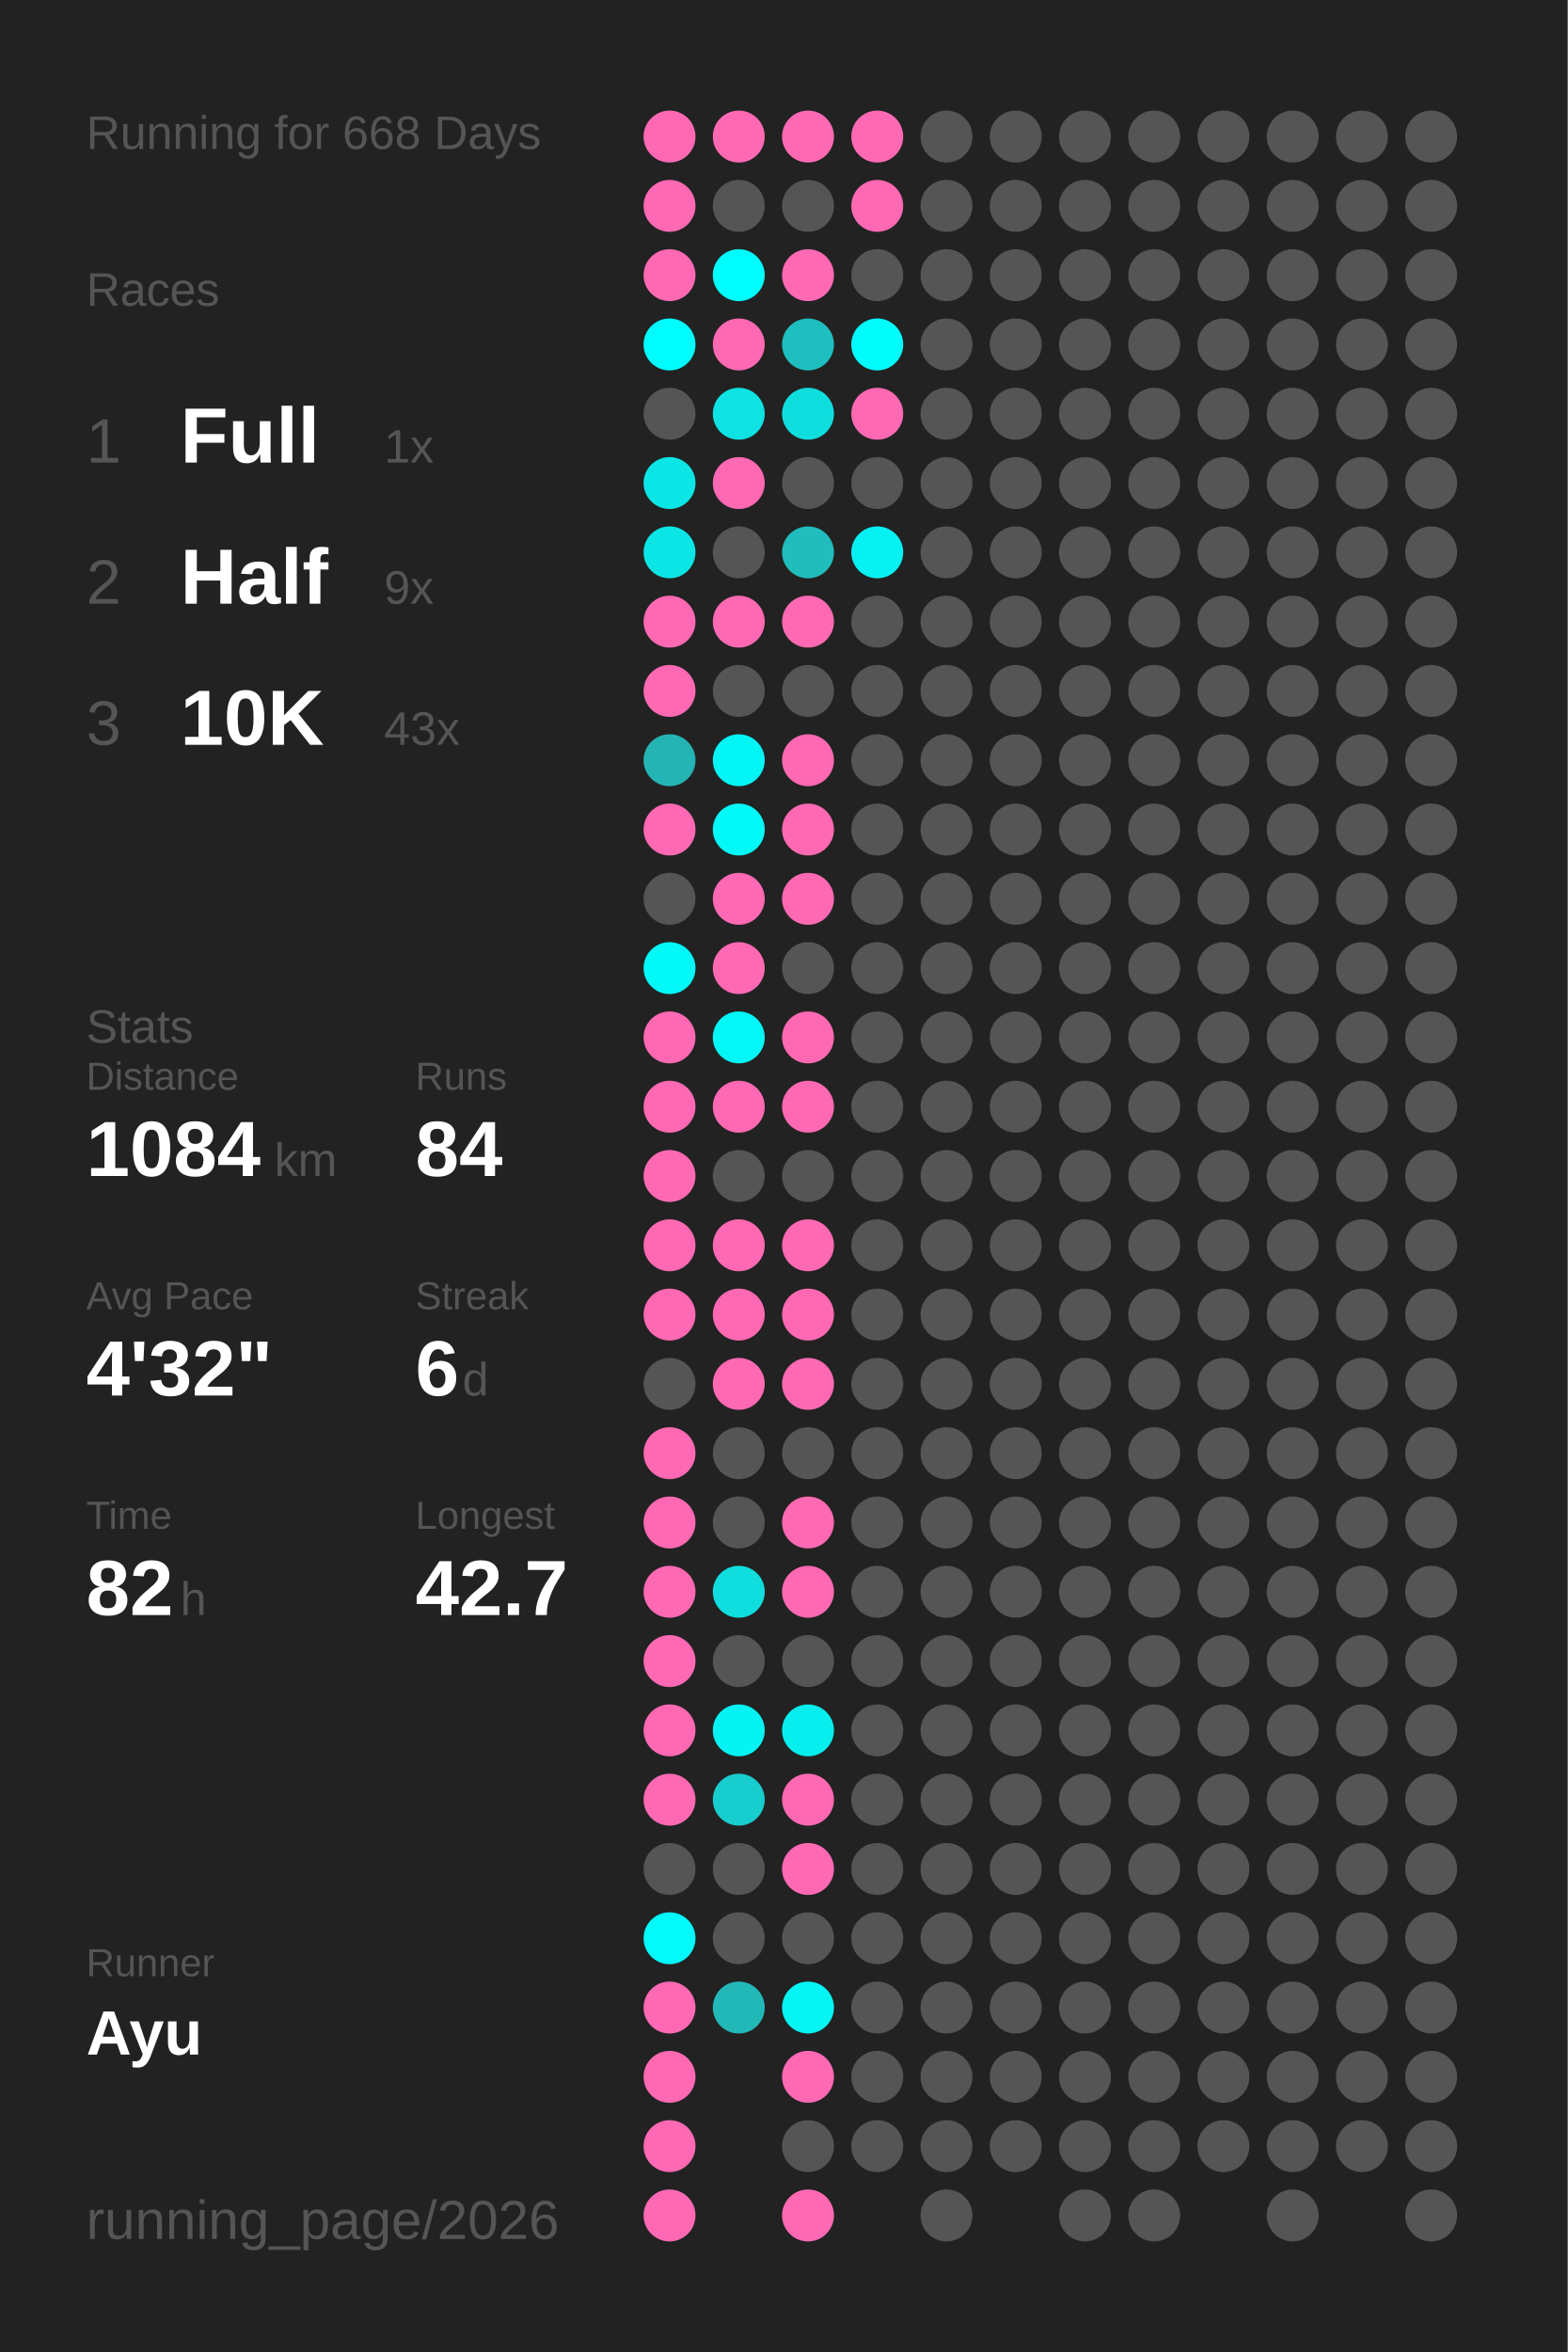
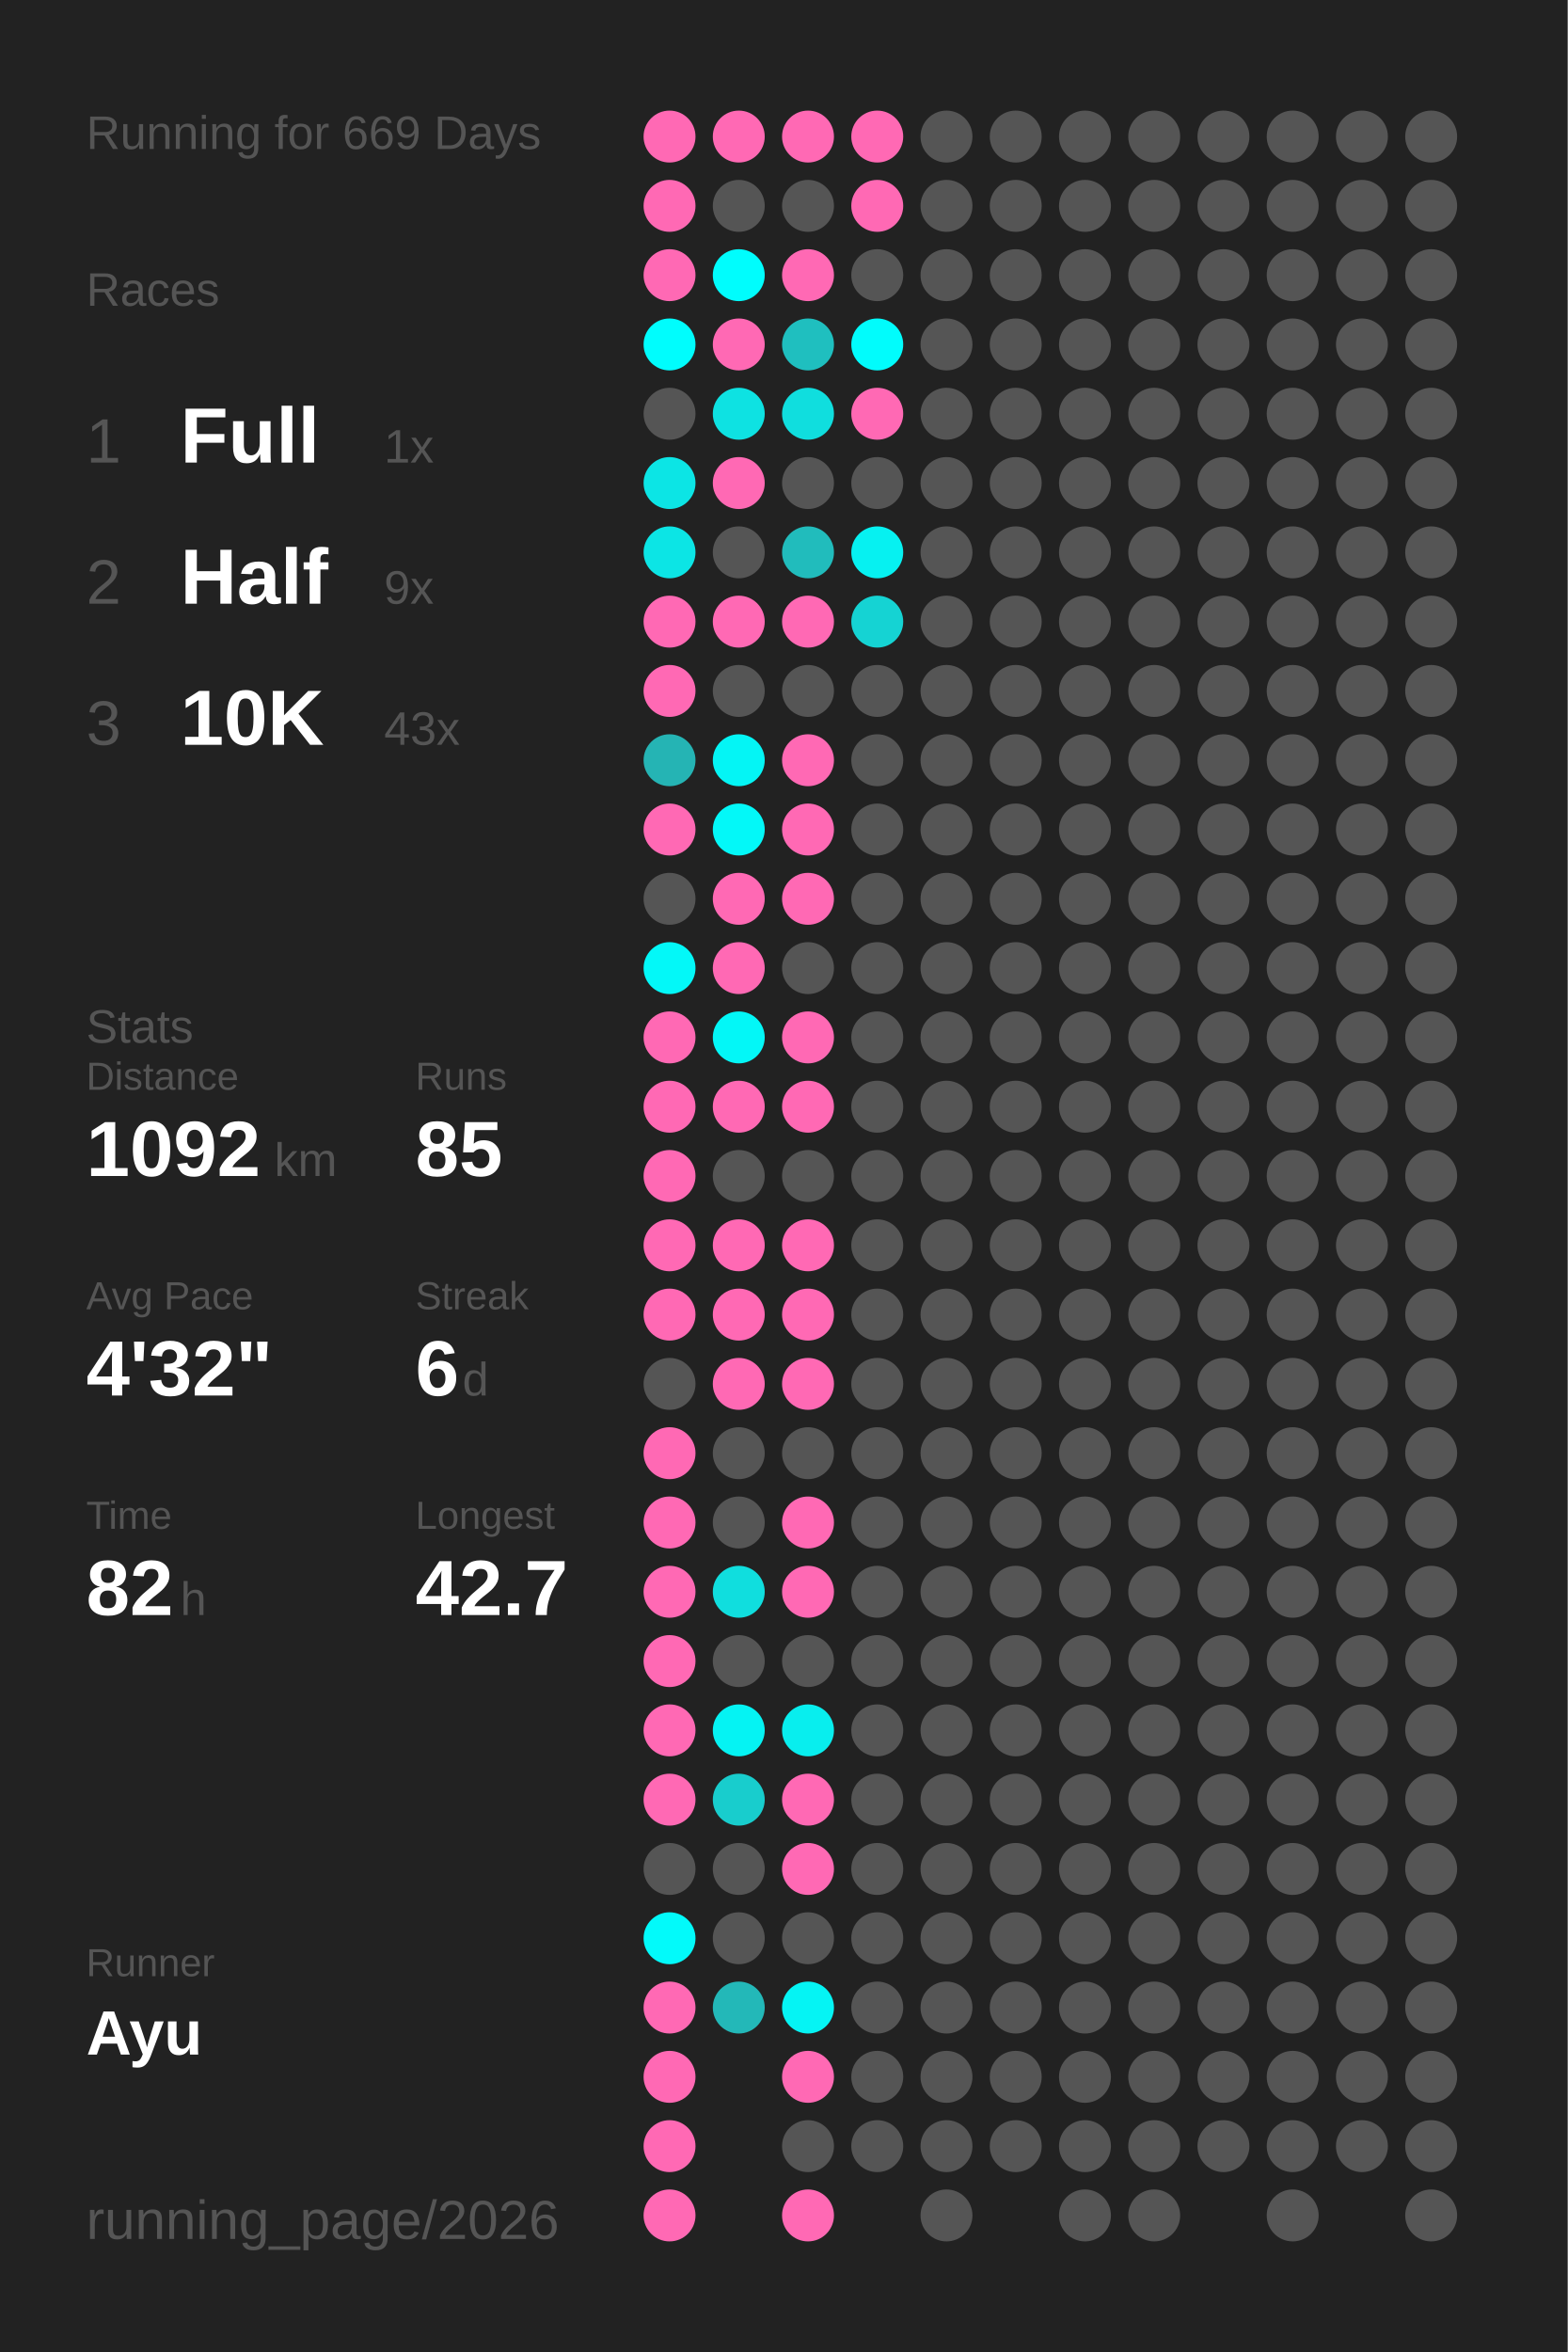
<svg xmlns="http://www.w3.org/2000/svg" baseProfile="full" height="300mm" version="1.1" viewBox="0,0,200,300" width="200mm">
  <defs />
  <rect fill="#222222" height="300" width="200" x="0" y="0" />
-   <text fill="#555555" style="font-size:6px; font-family:Arial;" x="11" y="19">Running for 668 Days</text>
+   <text fill="#555555" style="font-size:6px; font-family:Arial;" x="11" y="19">Running for 669 Days</text>
  <text fill="#555555" style="font-size:6px; font-family:Arial;" x="11" y="39">Races</text>
  <text fill="#555555" style="font-size:8px; font-family:Arial;" x="11" y="59">1</text>
  <text fill="#FFFFFF" style="font-size:10px; font-family:Arial; font-weight:bold;" x="23" y="59">Full</text>
  <text fill="#555555" style="font-size:6px; font-family:Arial;" x="49" y="59">1x</text>
  <text fill="#555555" style="font-size:8px; font-family:Arial;" x="11" y="77">2</text>
  <text fill="#FFFFFF" style="font-size:10px; font-family:Arial; font-weight:bold;" x="23" y="77">Half</text>
  <text fill="#555555" style="font-size:6px; font-family:Arial;" x="49" y="77">9x</text>
  <text fill="#555555" style="font-size:8px; font-family:Arial;" x="11" y="95">3</text>
  <text fill="#FFFFFF" style="font-size:10px; font-family:Arial; font-weight:bold;" x="23" y="95">10K</text>
  <text fill="#555555" style="font-size:6px; font-family:Arial;" x="49" y="95">43x</text>
  <text fill="#555555" style="font-size:6px; font-family:Arial;" x="11" y="133">Stats</text>
  <text fill="#555555" style="font-size:5px; font-family:Arial;" x="11" y="139">Distance</text>
-   <text fill="#FFFFFF" style="font-size:10px; font-family:Arial; font-weight:bold;" x="11" y="150">1084</text>
+   <text fill="#FFFFFF" style="font-size:10px; font-family:Arial; font-weight:bold;" x="11" y="150">1092</text>
  <text fill="#555555" style="font-size:6px; font-family:Arial;" x="35" y="150">km</text>
  <text fill="#555555" style="font-size:5px; font-family:Arial;" x="53" y="139">Runs</text>
-   <text fill="#FFFFFF" style="font-size:10px; font-family:Arial; font-weight:bold;" x="53" y="150">84</text>
+   <text fill="#FFFFFF" style="font-size:10px; font-family:Arial; font-weight:bold;" x="53" y="150">85</text>
  <text fill="#555555" style="font-size:5px; font-family:Arial;" x="11" y="167">Avg Pace</text>
  <text fill="#FFFFFF" style="font-size:10px; font-family:Arial; font-weight:bold;" x="11" y="178">4'32"</text>
  <text fill="#555555" style="font-size:5px; font-family:Arial;" x="53" y="167">Streak</text>
  <text fill="#FFFFFF" style="font-size:10px; font-family:Arial; font-weight:bold;" x="53" y="178">6</text>
  <text fill="#555555" style="font-size:6px; font-family:Arial;" x="59" y="178">d</text>
  <text fill="#555555" style="font-size:5px; font-family:Arial;" x="11" y="195">Time</text>
  <text fill="#FFFFFF" style="font-size:10px; font-family:Arial; font-weight:bold;" x="11" y="206">82</text>
  <text fill="#555555" style="font-size:6px; font-family:Arial;" x="23" y="206">h</text>
  <text fill="#555555" style="font-size:5px; font-family:Arial;" x="53" y="195">Longest</text>
  <text fill="#FFFFFF" style="font-size:10px; font-family:Arial; font-weight:bold;" x="53" y="206">42.7</text>
  <text fill="#555555" style="font-size:5px; font-family:Arial;" x="11" y="252.065">Runner</text>
  <text fill="#FFFFFF" style="font-size:8px; font-family:Arial; font-weight:bold;" x="11" y="262.065">Ayu</text>
  <text fill="#555555" style="font-size:7px; font-family:Arial;" x="11" y="285.581">running_page/2026</text>
  <circle cx="85.417" cy="17.419" fill="#ff69b4" r="3.312" />
  <circle cx="85.417" cy="26.258" fill="#ff69b4" r="3.312" />
  <circle cx="85.417" cy="35.097" fill="#ff69b4" r="3.312" />
  <circle cx="85.417" cy="43.935" fill="#00fdfd" r="3.312" />
  <circle cx="85.417" cy="52.774" fill="#555555" r="3.312" />
  <circle cx="85.417" cy="61.613" fill="#0ce5e5" r="3.312" />
  <circle cx="85.417" cy="70.452" fill="#0ce5e5" r="3.312" />
  <circle cx="85.417" cy="79.29" fill="#ff69b4" r="3.312" />
  <circle cx="85.417" cy="88.129" fill="#ff69b4" r="3.312" />
  <circle cx="85.417" cy="96.968" fill="#25b4b4" r="3.312" />
  <circle cx="85.417" cy="105.806" fill="#ff69b4" r="3.312" />
  <circle cx="85.417" cy="114.645" fill="#555555" r="3.312" />
  <circle cx="85.417" cy="123.484" fill="#03f8f8" r="3.312" />
  <circle cx="85.417" cy="132.323" fill="#ff69b4" r="3.312" />
  <circle cx="85.417" cy="141.161" fill="#ff69b4" r="3.312" />
  <circle cx="85.417" cy="150" fill="#ff69b4" r="3.312" />
  <circle cx="85.417" cy="158.839" fill="#ff69b4" r="3.312" />
  <circle cx="85.417" cy="167.677" fill="#ff69b4" r="3.312" />
  <circle cx="85.417" cy="176.516" fill="#555555" r="3.312" />
  <circle cx="85.417" cy="185.355" fill="#ff69b4" r="3.312" />
  <circle cx="85.417" cy="194.194" fill="#ff69b4" r="3.312" />
  <circle cx="85.417" cy="203.032" fill="#ff69b4" r="3.312" />
  <circle cx="85.417" cy="211.871" fill="#ff69b4" r="3.312" />
  <circle cx="85.417" cy="220.71" fill="#ff69b4" r="3.312" />
  <circle cx="85.417" cy="229.548" fill="#ff69b4" r="3.312" />
  <circle cx="85.417" cy="238.387" fill="#555555" r="3.312" />
  <circle cx="85.417" cy="247.226" fill="#02fafa" r="3.312" />
  <circle cx="85.417" cy="256.065" fill="#ff69b4" r="3.312" />
  <circle cx="85.417" cy="264.903" fill="#ff69b4" r="3.312" />
  <circle cx="85.417" cy="273.742" fill="#ff69b4" r="3.312" />
  <circle cx="85.417" cy="282.581" fill="#ff69b4" r="3.312" />
  <circle cx="94.25" cy="17.419" fill="#ff69b4" r="3.312" />
  <circle cx="94.25" cy="26.258" fill="#555555" r="3.312" />
  <circle cx="94.25" cy="35.097" fill="#00fdfd" r="3.312" />
  <circle cx="94.25" cy="43.935" fill="#ff69b4" r="3.312" />
  <circle cx="94.25" cy="52.774" fill="#0ee2e2" r="3.312" />
  <circle cx="94.25" cy="61.613" fill="#ff69b4" r="3.312" />
  <circle cx="94.25" cy="70.452" fill="#555555" r="3.312" />
  <circle cx="94.25" cy="79.29" fill="#ff69b4" r="3.312" />
  <circle cx="94.25" cy="88.129" fill="#555555" r="3.312" />
  <circle cx="94.25" cy="96.968" fill="#04f5f5" r="3.312" />
  <circle cx="94.25" cy="105.806" fill="#03f8f8" r="3.312" />
  <circle cx="94.25" cy="114.645" fill="#ff69b4" r="3.312" />
  <circle cx="94.25" cy="123.484" fill="#ff69b4" r="3.312" />
  <circle cx="94.25" cy="132.323" fill="#03f7f7" r="3.312" />
  <circle cx="94.25" cy="141.161" fill="#ff69b4" r="3.312" />
  <circle cx="94.25" cy="150" fill="#555555" r="3.312" />
  <circle cx="94.25" cy="158.839" fill="#ff69b4" r="3.312" />
  <circle cx="94.25" cy="167.677" fill="#ff69b4" r="3.312" />
  <circle cx="94.25" cy="176.516" fill="#ff69b4" r="3.312" />
  <circle cx="94.25" cy="185.355" fill="#555555" r="3.312" />
  <circle cx="94.25" cy="194.194" fill="#555555" r="3.312" />
  <circle cx="94.25" cy="203.032" fill="#10dede" r="3.312" />
  <circle cx="94.25" cy="211.871" fill="#555555" r="3.312" />
  <circle cx="94.25" cy="220.71" fill="#05f3f3" r="3.312" />
  <circle cx="94.25" cy="229.548" fill="#18cdcd" r="3.312" />
  <circle cx="94.25" cy="238.387" fill="#555555" r="3.312" />
  <circle cx="94.25" cy="247.226" fill="#555555" r="3.312" />
  <circle cx="94.25" cy="256.065" fill="#23b8b8" r="3.312" />
  <circle cx="103.083" cy="17.419" fill="#ff69b4" r="3.312" />
  <circle cx="103.083" cy="26.258" fill="#555555" r="3.312" />
  <circle cx="103.083" cy="35.097" fill="#ff69b4" r="3.312" />
  <circle cx="103.083" cy="43.935" fill="#1fbfbf" r="3.312" />
  <circle cx="103.083" cy="52.774" fill="#10dede" r="3.312" />
  <circle cx="103.083" cy="61.613" fill="#555555" r="3.312" />
  <circle cx="103.083" cy="70.452" fill="#21bcbc" r="3.312" />
  <circle cx="103.083" cy="79.29" fill="#ff69b4" r="3.312" />
  <circle cx="103.083" cy="88.129" fill="#555555" r="3.312" />
  <circle cx="103.083" cy="96.968" fill="#ff69b4" r="3.312" />
  <circle cx="103.083" cy="105.806" fill="#ff69b4" r="3.312" />
  <circle cx="103.083" cy="114.645" fill="#ff69b4" r="3.312" />
  <circle cx="103.083" cy="123.484" fill="#555555" r="3.312" />
  <circle cx="103.083" cy="132.323" fill="#ff69b4" r="3.312" />
  <circle cx="103.083" cy="141.161" fill="#ff69b4" r="3.312" />
  <circle cx="103.083" cy="150" fill="#555555" r="3.312" />
  <circle cx="103.083" cy="158.839" fill="#ff69b4" r="3.312" />
  <circle cx="103.083" cy="167.677" fill="#ff69b4" r="3.312" />
  <circle cx="103.083" cy="176.516" fill="#ff69b4" r="3.312" />
  <circle cx="103.083" cy="185.355" fill="#555555" r="3.312" />
  <circle cx="103.083" cy="194.194" fill="#ff69b4" r="3.312" />
  <circle cx="103.083" cy="203.032" fill="#ff69b4" r="3.312" />
  <circle cx="103.083" cy="211.871" fill="#555555" r="3.312" />
  <circle cx="103.083" cy="220.71" fill="#08eeee" r="3.312" />
  <circle cx="103.083" cy="229.548" fill="#ff69b4" r="3.312" />
  <circle cx="103.083" cy="238.387" fill="#ff69b4" r="3.312" />
  <circle cx="103.083" cy="247.226" fill="#555555" r="3.312" />
  <circle cx="103.083" cy="256.065" fill="#05f4f4" r="3.312" />
  <circle cx="103.083" cy="264.903" fill="#ff69b4" r="3.312" />
  <circle cx="103.083" cy="273.742" fill="#555555" r="3.312" />
  <circle cx="103.083" cy="282.581" fill="#ff69b4" r="3.312" />
  <circle cx="111.917" cy="17.419" fill="#ff69b4" r="3.312" />
  <circle cx="111.917" cy="26.258" fill="#ff69b4" r="3.312" />
  <circle cx="111.917" cy="35.097" fill="#555555" r="3.312" />
  <circle cx="111.917" cy="43.935" fill="#01fcfc" r="3.312" />
  <circle cx="111.917" cy="52.774" fill="#ff69b4" r="3.312" />
  <circle cx="111.917" cy="61.613" fill="#555555" r="3.312" />
  <circle cx="111.917" cy="70.452" fill="#06f1f1" r="3.312" />
-   <circle cx="111.917" cy="79.29" fill="#555555" r="3.312" />
+   <circle cx="111.917" cy="79.29" fill="#15d3d3" r="3.312" />
  <circle cx="111.917" cy="88.129" fill="#555555" r="3.312" />
  <circle cx="111.917" cy="96.968" fill="#555555" r="3.312" />
  <circle cx="111.917" cy="105.806" fill="#555555" r="3.312" />
  <circle cx="111.917" cy="114.645" fill="#555555" r="3.312" />
  <circle cx="111.917" cy="123.484" fill="#555555" r="3.312" />
  <circle cx="111.917" cy="132.323" fill="#555555" r="3.312" />
  <circle cx="111.917" cy="141.161" fill="#555555" r="3.312" />
  <circle cx="111.917" cy="150" fill="#555555" r="3.312" />
  <circle cx="111.917" cy="158.839" fill="#555555" r="3.312" />
  <circle cx="111.917" cy="167.677" fill="#555555" r="3.312" />
  <circle cx="111.917" cy="176.516" fill="#555555" r="3.312" />
  <circle cx="111.917" cy="185.355" fill="#555555" r="3.312" />
  <circle cx="111.917" cy="194.194" fill="#555555" r="3.312" />
  <circle cx="111.917" cy="203.032" fill="#555555" r="3.312" />
  <circle cx="111.917" cy="211.871" fill="#555555" r="3.312" />
  <circle cx="111.917" cy="220.71" fill="#555555" r="3.312" />
  <circle cx="111.917" cy="229.548" fill="#555555" r="3.312" />
  <circle cx="111.917" cy="238.387" fill="#555555" r="3.312" />
  <circle cx="111.917" cy="247.226" fill="#555555" r="3.312" />
  <circle cx="111.917" cy="256.065" fill="#555555" r="3.312" />
  <circle cx="111.917" cy="264.903" fill="#555555" r="3.312" />
  <circle cx="111.917" cy="273.742" fill="#555555" r="3.312" />
  <circle cx="120.75" cy="17.419" fill="#555555" r="3.312" />
  <circle cx="120.75" cy="26.258" fill="#555555" r="3.312" />
  <circle cx="120.75" cy="35.097" fill="#555555" r="3.312" />
  <circle cx="120.75" cy="43.935" fill="#555555" r="3.312" />
  <circle cx="120.75" cy="52.774" fill="#555555" r="3.312" />
  <circle cx="120.75" cy="61.613" fill="#555555" r="3.312" />
  <circle cx="120.75" cy="70.452" fill="#555555" r="3.312" />
  <circle cx="120.75" cy="79.29" fill="#555555" r="3.312" />
  <circle cx="120.75" cy="88.129" fill="#555555" r="3.312" />
  <circle cx="120.75" cy="96.968" fill="#555555" r="3.312" />
  <circle cx="120.75" cy="105.806" fill="#555555" r="3.312" />
  <circle cx="120.75" cy="114.645" fill="#555555" r="3.312" />
  <circle cx="120.75" cy="123.484" fill="#555555" r="3.312" />
  <circle cx="120.75" cy="132.323" fill="#555555" r="3.312" />
  <circle cx="120.75" cy="141.161" fill="#555555" r="3.312" />
  <circle cx="120.75" cy="150" fill="#555555" r="3.312" />
  <circle cx="120.75" cy="158.839" fill="#555555" r="3.312" />
  <circle cx="120.75" cy="167.677" fill="#555555" r="3.312" />
  <circle cx="120.75" cy="176.516" fill="#555555" r="3.312" />
  <circle cx="120.75" cy="185.355" fill="#555555" r="3.312" />
  <circle cx="120.75" cy="194.194" fill="#555555" r="3.312" />
  <circle cx="120.75" cy="203.032" fill="#555555" r="3.312" />
  <circle cx="120.75" cy="211.871" fill="#555555" r="3.312" />
  <circle cx="120.75" cy="220.71" fill="#555555" r="3.312" />
  <circle cx="120.75" cy="229.548" fill="#555555" r="3.312" />
  <circle cx="120.75" cy="238.387" fill="#555555" r="3.312" />
  <circle cx="120.75" cy="247.226" fill="#555555" r="3.312" />
  <circle cx="120.75" cy="256.065" fill="#555555" r="3.312" />
  <circle cx="120.75" cy="264.903" fill="#555555" r="3.312" />
  <circle cx="120.75" cy="273.742" fill="#555555" r="3.312" />
  <circle cx="120.75" cy="282.581" fill="#555555" r="3.312" />
  <circle cx="129.583" cy="17.419" fill="#555555" r="3.312" />
  <circle cx="129.583" cy="26.258" fill="#555555" r="3.312" />
  <circle cx="129.583" cy="35.097" fill="#555555" r="3.312" />
  <circle cx="129.583" cy="43.935" fill="#555555" r="3.312" />
  <circle cx="129.583" cy="52.774" fill="#555555" r="3.312" />
  <circle cx="129.583" cy="61.613" fill="#555555" r="3.312" />
  <circle cx="129.583" cy="70.452" fill="#555555" r="3.312" />
  <circle cx="129.583" cy="79.29" fill="#555555" r="3.312" />
  <circle cx="129.583" cy="88.129" fill="#555555" r="3.312" />
  <circle cx="129.583" cy="96.968" fill="#555555" r="3.312" />
  <circle cx="129.583" cy="105.806" fill="#555555" r="3.312" />
  <circle cx="129.583" cy="114.645" fill="#555555" r="3.312" />
  <circle cx="129.583" cy="123.484" fill="#555555" r="3.312" />
  <circle cx="129.583" cy="132.323" fill="#555555" r="3.312" />
  <circle cx="129.583" cy="141.161" fill="#555555" r="3.312" />
  <circle cx="129.583" cy="150" fill="#555555" r="3.312" />
  <circle cx="129.583" cy="158.839" fill="#555555" r="3.312" />
  <circle cx="129.583" cy="167.677" fill="#555555" r="3.312" />
  <circle cx="129.583" cy="176.516" fill="#555555" r="3.312" />
  <circle cx="129.583" cy="185.355" fill="#555555" r="3.312" />
  <circle cx="129.583" cy="194.194" fill="#555555" r="3.312" />
  <circle cx="129.583" cy="203.032" fill="#555555" r="3.312" />
  <circle cx="129.583" cy="211.871" fill="#555555" r="3.312" />
  <circle cx="129.583" cy="220.71" fill="#555555" r="3.312" />
  <circle cx="129.583" cy="229.548" fill="#555555" r="3.312" />
  <circle cx="129.583" cy="238.387" fill="#555555" r="3.312" />
  <circle cx="129.583" cy="247.226" fill="#555555" r="3.312" />
  <circle cx="129.583" cy="256.065" fill="#555555" r="3.312" />
  <circle cx="129.583" cy="264.903" fill="#555555" r="3.312" />
  <circle cx="129.583" cy="273.742" fill="#555555" r="3.312" />
  <circle cx="138.417" cy="17.419" fill="#555555" r="3.312" />
  <circle cx="138.417" cy="26.258" fill="#555555" r="3.312" />
  <circle cx="138.417" cy="35.097" fill="#555555" r="3.312" />
  <circle cx="138.417" cy="43.935" fill="#555555" r="3.312" />
  <circle cx="138.417" cy="52.774" fill="#555555" r="3.312" />
  <circle cx="138.417" cy="61.613" fill="#555555" r="3.312" />
  <circle cx="138.417" cy="70.452" fill="#555555" r="3.312" />
  <circle cx="138.417" cy="79.29" fill="#555555" r="3.312" />
  <circle cx="138.417" cy="88.129" fill="#555555" r="3.312" />
  <circle cx="138.417" cy="96.968" fill="#555555" r="3.312" />
  <circle cx="138.417" cy="105.806" fill="#555555" r="3.312" />
  <circle cx="138.417" cy="114.645" fill="#555555" r="3.312" />
  <circle cx="138.417" cy="123.484" fill="#555555" r="3.312" />
  <circle cx="138.417" cy="132.323" fill="#555555" r="3.312" />
  <circle cx="138.417" cy="141.161" fill="#555555" r="3.312" />
  <circle cx="138.417" cy="150" fill="#555555" r="3.312" />
  <circle cx="138.417" cy="158.839" fill="#555555" r="3.312" />
  <circle cx="138.417" cy="167.677" fill="#555555" r="3.312" />
  <circle cx="138.417" cy="176.516" fill="#555555" r="3.312" />
  <circle cx="138.417" cy="185.355" fill="#555555" r="3.312" />
  <circle cx="138.417" cy="194.194" fill="#555555" r="3.312" />
  <circle cx="138.417" cy="203.032" fill="#555555" r="3.312" />
  <circle cx="138.417" cy="211.871" fill="#555555" r="3.312" />
  <circle cx="138.417" cy="220.71" fill="#555555" r="3.312" />
  <circle cx="138.417" cy="229.548" fill="#555555" r="3.312" />
  <circle cx="138.417" cy="238.387" fill="#555555" r="3.312" />
  <circle cx="138.417" cy="247.226" fill="#555555" r="3.312" />
  <circle cx="138.417" cy="256.065" fill="#555555" r="3.312" />
  <circle cx="138.417" cy="264.903" fill="#555555" r="3.312" />
  <circle cx="138.417" cy="273.742" fill="#555555" r="3.312" />
  <circle cx="138.417" cy="282.581" fill="#555555" r="3.312" />
  <circle cx="147.25" cy="17.419" fill="#555555" r="3.312" />
  <circle cx="147.25" cy="26.258" fill="#555555" r="3.312" />
  <circle cx="147.25" cy="35.097" fill="#555555" r="3.312" />
  <circle cx="147.25" cy="43.935" fill="#555555" r="3.312" />
  <circle cx="147.25" cy="52.774" fill="#555555" r="3.312" />
  <circle cx="147.25" cy="61.613" fill="#555555" r="3.312" />
  <circle cx="147.25" cy="70.452" fill="#555555" r="3.312" />
  <circle cx="147.25" cy="79.29" fill="#555555" r="3.312" />
  <circle cx="147.25" cy="88.129" fill="#555555" r="3.312" />
  <circle cx="147.25" cy="96.968" fill="#555555" r="3.312" />
  <circle cx="147.25" cy="105.806" fill="#555555" r="3.312" />
  <circle cx="147.25" cy="114.645" fill="#555555" r="3.312" />
  <circle cx="147.25" cy="123.484" fill="#555555" r="3.312" />
  <circle cx="147.25" cy="132.323" fill="#555555" r="3.312" />
  <circle cx="147.25" cy="141.161" fill="#555555" r="3.312" />
  <circle cx="147.25" cy="150" fill="#555555" r="3.312" />
  <circle cx="147.25" cy="158.839" fill="#555555" r="3.312" />
  <circle cx="147.25" cy="167.677" fill="#555555" r="3.312" />
  <circle cx="147.25" cy="176.516" fill="#555555" r="3.312" />
  <circle cx="147.25" cy="185.355" fill="#555555" r="3.312" />
  <circle cx="147.25" cy="194.194" fill="#555555" r="3.312" />
  <circle cx="147.25" cy="203.032" fill="#555555" r="3.312" />
  <circle cx="147.25" cy="211.871" fill="#555555" r="3.312" />
  <circle cx="147.25" cy="220.71" fill="#555555" r="3.312" />
  <circle cx="147.25" cy="229.548" fill="#555555" r="3.312" />
  <circle cx="147.25" cy="238.387" fill="#555555" r="3.312" />
  <circle cx="147.25" cy="247.226" fill="#555555" r="3.312" />
  <circle cx="147.25" cy="256.065" fill="#555555" r="3.312" />
  <circle cx="147.25" cy="264.903" fill="#555555" r="3.312" />
  <circle cx="147.25" cy="273.742" fill="#555555" r="3.312" />
  <circle cx="147.25" cy="282.581" fill="#555555" r="3.312" />
  <circle cx="156.083" cy="17.419" fill="#555555" r="3.312" />
  <circle cx="156.083" cy="26.258" fill="#555555" r="3.312" />
  <circle cx="156.083" cy="35.097" fill="#555555" r="3.312" />
  <circle cx="156.083" cy="43.935" fill="#555555" r="3.312" />
  <circle cx="156.083" cy="52.774" fill="#555555" r="3.312" />
  <circle cx="156.083" cy="61.613" fill="#555555" r="3.312" />
  <circle cx="156.083" cy="70.452" fill="#555555" r="3.312" />
  <circle cx="156.083" cy="79.29" fill="#555555" r="3.312" />
  <circle cx="156.083" cy="88.129" fill="#555555" r="3.312" />
  <circle cx="156.083" cy="96.968" fill="#555555" r="3.312" />
  <circle cx="156.083" cy="105.806" fill="#555555" r="3.312" />
  <circle cx="156.083" cy="114.645" fill="#555555" r="3.312" />
  <circle cx="156.083" cy="123.484" fill="#555555" r="3.312" />
  <circle cx="156.083" cy="132.323" fill="#555555" r="3.312" />
  <circle cx="156.083" cy="141.161" fill="#555555" r="3.312" />
  <circle cx="156.083" cy="150" fill="#555555" r="3.312" />
  <circle cx="156.083" cy="158.839" fill="#555555" r="3.312" />
  <circle cx="156.083" cy="167.677" fill="#555555" r="3.312" />
  <circle cx="156.083" cy="176.516" fill="#555555" r="3.312" />
  <circle cx="156.083" cy="185.355" fill="#555555" r="3.312" />
  <circle cx="156.083" cy="194.194" fill="#555555" r="3.312" />
  <circle cx="156.083" cy="203.032" fill="#555555" r="3.312" />
  <circle cx="156.083" cy="211.871" fill="#555555" r="3.312" />
  <circle cx="156.083" cy="220.71" fill="#555555" r="3.312" />
  <circle cx="156.083" cy="229.548" fill="#555555" r="3.312" />
  <circle cx="156.083" cy="238.387" fill="#555555" r="3.312" />
  <circle cx="156.083" cy="247.226" fill="#555555" r="3.312" />
  <circle cx="156.083" cy="256.065" fill="#555555" r="3.312" />
  <circle cx="156.083" cy="264.903" fill="#555555" r="3.312" />
  <circle cx="156.083" cy="273.742" fill="#555555" r="3.312" />
  <circle cx="164.917" cy="17.419" fill="#555555" r="3.312" />
  <circle cx="164.917" cy="26.258" fill="#555555" r="3.312" />
  <circle cx="164.917" cy="35.097" fill="#555555" r="3.312" />
  <circle cx="164.917" cy="43.935" fill="#555555" r="3.312" />
  <circle cx="164.917" cy="52.774" fill="#555555" r="3.312" />
  <circle cx="164.917" cy="61.613" fill="#555555" r="3.312" />
  <circle cx="164.917" cy="70.452" fill="#555555" r="3.312" />
  <circle cx="164.917" cy="79.29" fill="#555555" r="3.312" />
  <circle cx="164.917" cy="88.129" fill="#555555" r="3.312" />
  <circle cx="164.917" cy="96.968" fill="#555555" r="3.312" />
  <circle cx="164.917" cy="105.806" fill="#555555" r="3.312" />
  <circle cx="164.917" cy="114.645" fill="#555555" r="3.312" />
  <circle cx="164.917" cy="123.484" fill="#555555" r="3.312" />
  <circle cx="164.917" cy="132.323" fill="#555555" r="3.312" />
  <circle cx="164.917" cy="141.161" fill="#555555" r="3.312" />
  <circle cx="164.917" cy="150" fill="#555555" r="3.312" />
  <circle cx="164.917" cy="158.839" fill="#555555" r="3.312" />
  <circle cx="164.917" cy="167.677" fill="#555555" r="3.312" />
  <circle cx="164.917" cy="176.516" fill="#555555" r="3.312" />
  <circle cx="164.917" cy="185.355" fill="#555555" r="3.312" />
  <circle cx="164.917" cy="194.194" fill="#555555" r="3.312" />
  <circle cx="164.917" cy="203.032" fill="#555555" r="3.312" />
  <circle cx="164.917" cy="211.871" fill="#555555" r="3.312" />
  <circle cx="164.917" cy="220.71" fill="#555555" r="3.312" />
  <circle cx="164.917" cy="229.548" fill="#555555" r="3.312" />
  <circle cx="164.917" cy="238.387" fill="#555555" r="3.312" />
  <circle cx="164.917" cy="247.226" fill="#555555" r="3.312" />
  <circle cx="164.917" cy="256.065" fill="#555555" r="3.312" />
  <circle cx="164.917" cy="264.903" fill="#555555" r="3.312" />
  <circle cx="164.917" cy="273.742" fill="#555555" r="3.312" />
  <circle cx="164.917" cy="282.581" fill="#555555" r="3.312" />
  <circle cx="173.75" cy="17.419" fill="#555555" r="3.312" />
  <circle cx="173.75" cy="26.258" fill="#555555" r="3.312" />
  <circle cx="173.75" cy="35.097" fill="#555555" r="3.312" />
  <circle cx="173.75" cy="43.935" fill="#555555" r="3.312" />
  <circle cx="173.75" cy="52.774" fill="#555555" r="3.312" />
  <circle cx="173.75" cy="61.613" fill="#555555" r="3.312" />
  <circle cx="173.75" cy="70.452" fill="#555555" r="3.312" />
  <circle cx="173.75" cy="79.29" fill="#555555" r="3.312" />
  <circle cx="173.75" cy="88.129" fill="#555555" r="3.312" />
  <circle cx="173.75" cy="96.968" fill="#555555" r="3.312" />
  <circle cx="173.75" cy="105.806" fill="#555555" r="3.312" />
  <circle cx="173.75" cy="114.645" fill="#555555" r="3.312" />
  <circle cx="173.75" cy="123.484" fill="#555555" r="3.312" />
  <circle cx="173.75" cy="132.323" fill="#555555" r="3.312" />
  <circle cx="173.75" cy="141.161" fill="#555555" r="3.312" />
  <circle cx="173.75" cy="150" fill="#555555" r="3.312" />
  <circle cx="173.75" cy="158.839" fill="#555555" r="3.312" />
  <circle cx="173.75" cy="167.677" fill="#555555" r="3.312" />
  <circle cx="173.75" cy="176.516" fill="#555555" r="3.312" />
  <circle cx="173.75" cy="185.355" fill="#555555" r="3.312" />
  <circle cx="173.75" cy="194.194" fill="#555555" r="3.312" />
  <circle cx="173.75" cy="203.032" fill="#555555" r="3.312" />
  <circle cx="173.75" cy="211.871" fill="#555555" r="3.312" />
  <circle cx="173.75" cy="220.71" fill="#555555" r="3.312" />
  <circle cx="173.75" cy="229.548" fill="#555555" r="3.312" />
  <circle cx="173.75" cy="238.387" fill="#555555" r="3.312" />
  <circle cx="173.75" cy="247.226" fill="#555555" r="3.312" />
  <circle cx="173.75" cy="256.065" fill="#555555" r="3.312" />
  <circle cx="173.75" cy="264.903" fill="#555555" r="3.312" />
  <circle cx="173.75" cy="273.742" fill="#555555" r="3.312" />
  <circle cx="182.583" cy="17.419" fill="#555555" r="3.312" />
  <circle cx="182.583" cy="26.258" fill="#555555" r="3.312" />
  <circle cx="182.583" cy="35.097" fill="#555555" r="3.312" />
  <circle cx="182.583" cy="43.935" fill="#555555" r="3.312" />
  <circle cx="182.583" cy="52.774" fill="#555555" r="3.312" />
  <circle cx="182.583" cy="61.613" fill="#555555" r="3.312" />
  <circle cx="182.583" cy="70.452" fill="#555555" r="3.312" />
  <circle cx="182.583" cy="79.29" fill="#555555" r="3.312" />
  <circle cx="182.583" cy="88.129" fill="#555555" r="3.312" />
  <circle cx="182.583" cy="96.968" fill="#555555" r="3.312" />
  <circle cx="182.583" cy="105.806" fill="#555555" r="3.312" />
  <circle cx="182.583" cy="114.645" fill="#555555" r="3.312" />
  <circle cx="182.583" cy="123.484" fill="#555555" r="3.312" />
  <circle cx="182.583" cy="132.323" fill="#555555" r="3.312" />
  <circle cx="182.583" cy="141.161" fill="#555555" r="3.312" />
  <circle cx="182.583" cy="150" fill="#555555" r="3.312" />
  <circle cx="182.583" cy="158.839" fill="#555555" r="3.312" />
  <circle cx="182.583" cy="167.677" fill="#555555" r="3.312" />
  <circle cx="182.583" cy="176.516" fill="#555555" r="3.312" />
  <circle cx="182.583" cy="185.355" fill="#555555" r="3.312" />
  <circle cx="182.583" cy="194.194" fill="#555555" r="3.312" />
  <circle cx="182.583" cy="203.032" fill="#555555" r="3.312" />
  <circle cx="182.583" cy="211.871" fill="#555555" r="3.312" />
  <circle cx="182.583" cy="220.71" fill="#555555" r="3.312" />
  <circle cx="182.583" cy="229.548" fill="#555555" r="3.312" />
  <circle cx="182.583" cy="238.387" fill="#555555" r="3.312" />
  <circle cx="182.583" cy="247.226" fill="#555555" r="3.312" />
  <circle cx="182.583" cy="256.065" fill="#555555" r="3.312" />
  <circle cx="182.583" cy="264.903" fill="#555555" r="3.312" />
  <circle cx="182.583" cy="273.742" fill="#555555" r="3.312" />
  <circle cx="182.583" cy="282.581" fill="#555555" r="3.312" />
</svg>
